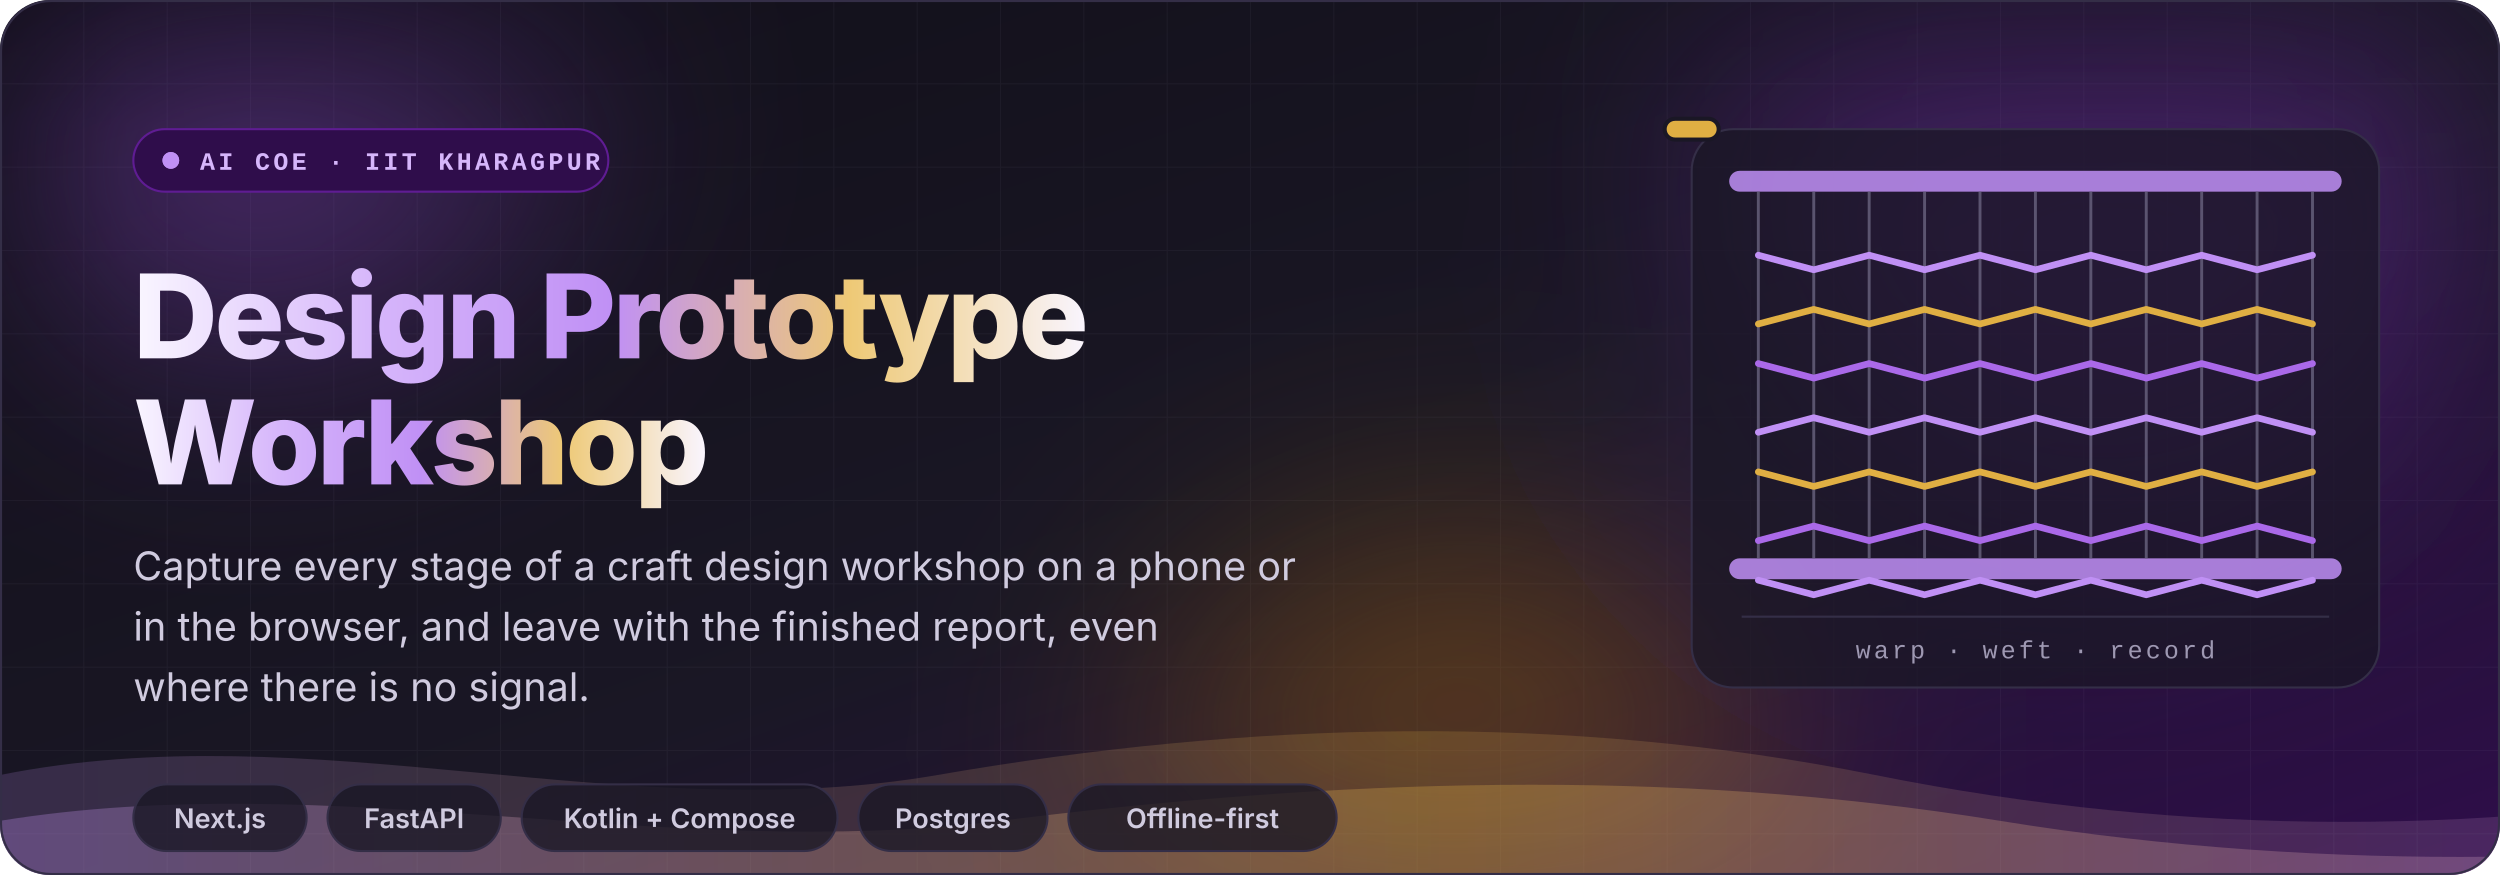
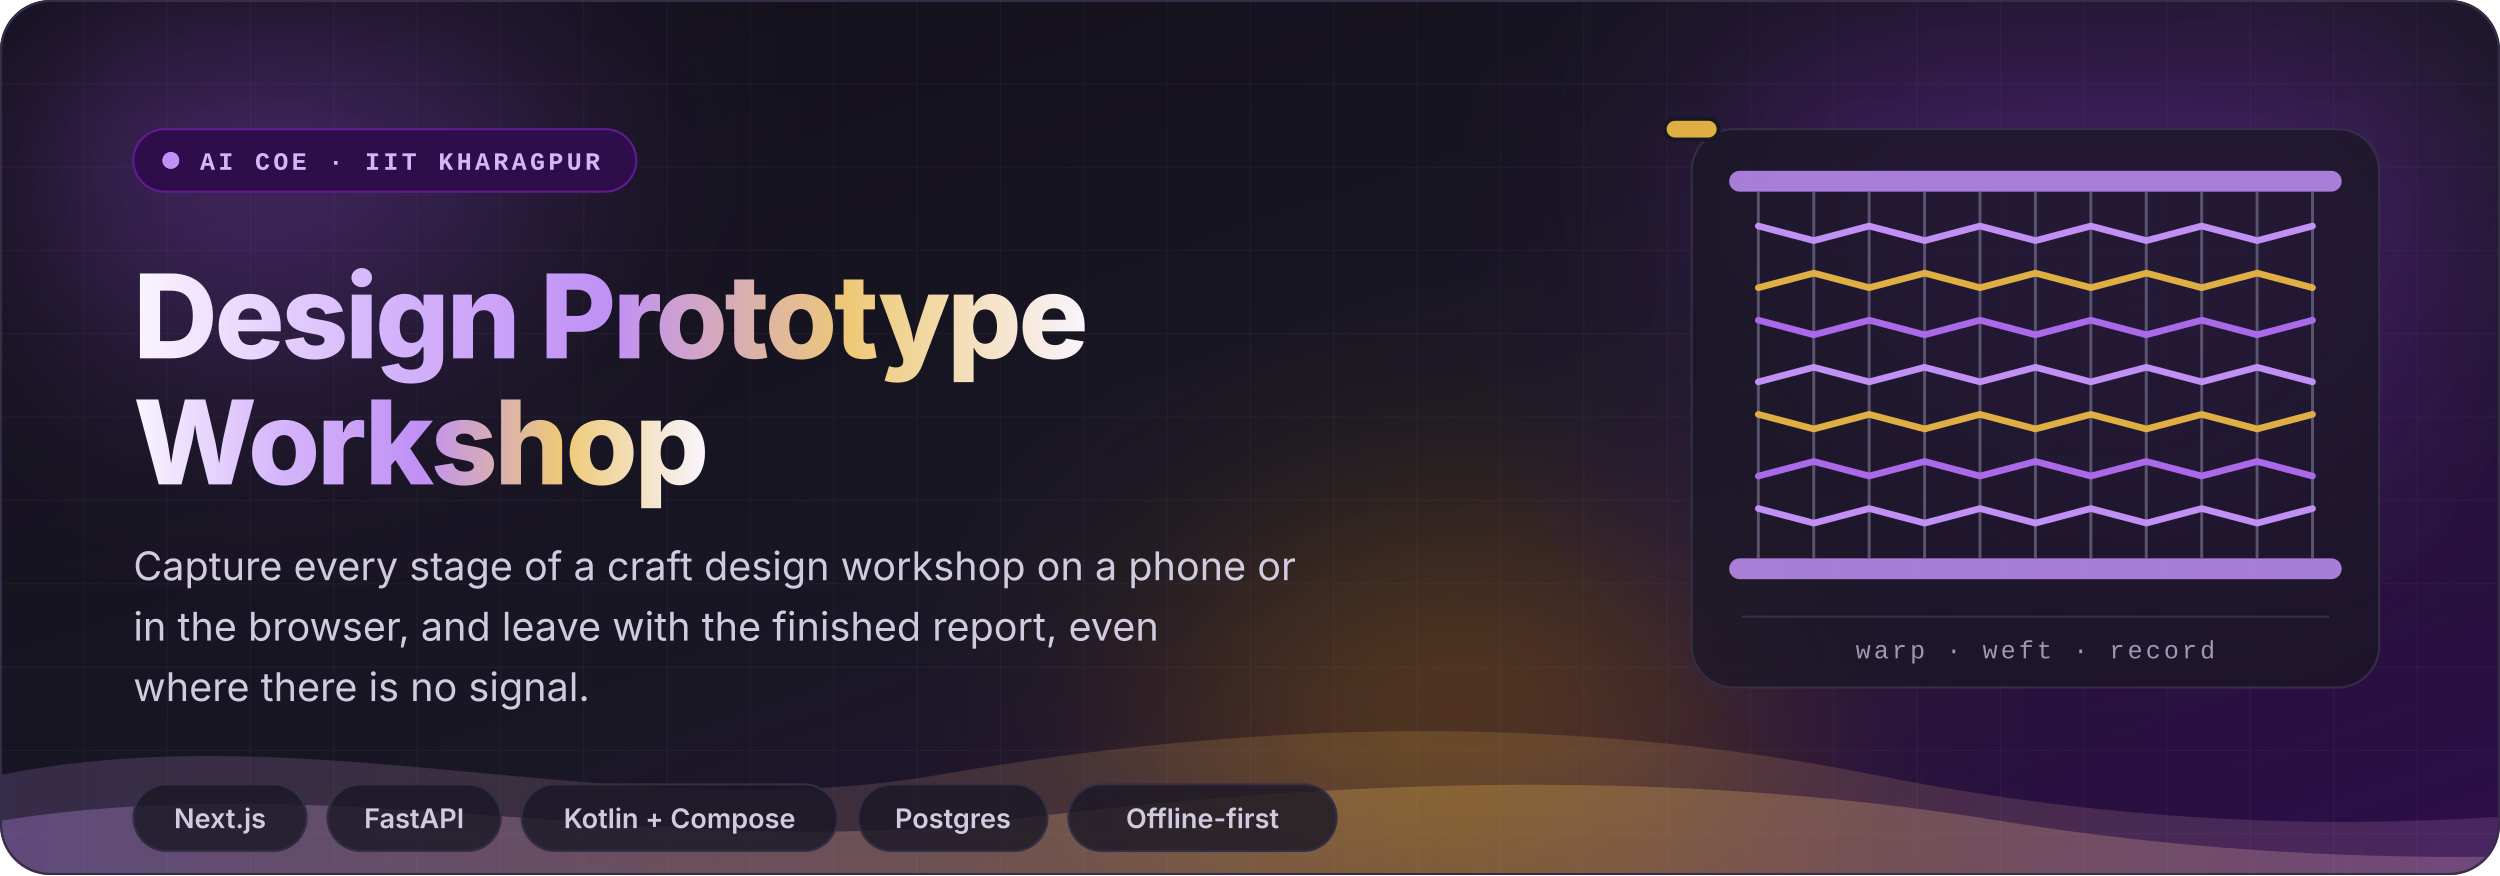
<svg xmlns="http://www.w3.org/2000/svg" width="1200" height="420" viewBox="0 0 1200 420" role="img" aria-label="Design Prototype Workshop: capture every stage of a craft design workshop and leave with the finished report">
  <defs>
    <style>.d{font-family:'Plus Jakarta Sans','Inter',ui-sans-serif,system-ui,-apple-system,'Segoe UI',Roboto,Helvetica,Arial,sans-serif}.s{font-family:'Inter',ui-sans-serif,system-ui,-apple-system,'Segoe UI',Roboto,Helvetica,Arial,sans-serif}.m{font-family:'JetBrains Mono',ui-monospace,'SFMono-Regular',Menlo,Consolas,'Liberation Mono',monospace}.rise{animation:rise .9s cubic-bezier(.2,.7,.2,1) both}@keyframes rise{from{opacity:0;transform:translateY(12px)}to{opacity:1;transform:translateY(0)}}.blob{animation:drift 18s ease-in-out infinite alternate}.b2{animation-duration:24s;animation-delay:-7s}.b3{animation-duration:30s;animation-delay:-13s}@keyframes drift{0%{transform:translate(0,0)}50%{transform:translate(50px,-30px)}100%{transform:translate(-40px,24px)}}.warp{animation:sway 5s ease-in-out infinite alternate;transform-box:fill-box;transform-origin:50% 0}.wb{animation-delay:-2.5s}@keyframes sway{from{transform:translateX(-1px)}to{transform:translateX(1px)}}.weft{stroke-dasharray:320;stroke-dashoffset:0;animation:weave 10s linear infinite}.w0{animation-delay:0s}.w1{animation-delay:1s}.w2{animation-delay:2s}.w3{animation-delay:3s}.w4{animation-delay:4s}.w5{animation-delay:5s}.w6{animation-delay:6s}@keyframes weave{0%{stroke-dashoffset:320}10%{stroke-dashoffset:0}90%{stroke-dashoffset:0}100%{stroke-dashoffset:-320}}.wa{animation:wave 11s ease-in-out infinite alternate}.wv{animation:wave 15s ease-in-out infinite alternate-reverse}@keyframes wave{from{transform:translateX(0)}to{transform:translateX(-150px)}}.live{animation:live 2.2s ease-out infinite;transform-box:fill-box;transform-origin:center}@keyframes live{0%{transform:scale(1);opacity:.7}100%{transform:scale(2.6);opacity:0}}.r0{animation-delay:0.1s}.r1{animation-delay:0.3s}.r2{animation-delay:0.5s}.r3{animation-delay:0.6s}.r4{animation-delay:0.8s}@media (prefers-reduced-motion:reduce){*{animation:none!important}.smil{display:none}.sweep{fill:url(#still)}}</style>
    <linearGradient id="bg" x1="0" y1="0" x2="1" y2="1">
      <stop offset="0" stop-color="#110F19" />
      <stop offset=".55" stop-color="#1A1725" />
      <stop offset="1" stop-color="#2F0D4B" />
    </linearGradient>
    <linearGradient id="sweep" x1="0" y1="0" x2="1" y2="0">
      <stop offset="0" stop-color="#F9F5FF" />
      <stop offset="0.25" stop-color="#D6B6FB" />
      <stop offset="0.5" stop-color="#C090F5" />
      <stop offset="0.75" stop-color="#EEC976" />
      <stop offset="1" stop-color="#F9F5FF" />
      <animateTransform attributeName="gradientTransform" type="translate" values="-1 0;1 0" dur="8s" repeatCount="indefinite" />
    </linearGradient>
    <linearGradient id="still" x1="0" y1="0" x2="1" y2="0">
      <stop offset="0" stop-color="#F9F5FF" />
      <stop offset="1" stop-color="#D6B6FB" />
    </linearGradient>
    <linearGradient id="wave" x1="0" y1="0" x2="1" y2="0">
      <stop offset="0" stop-color="#C090F5" />
      <stop offset=".5" stop-color="#E0AF43" />
      <stop offset="1" stop-color="#C090F5" />
    </linearGradient>
    <filter id="blur" x="-50%" y="-50%" width="200%" height="200%">
      <feGaussianBlur stdDeviation="64" />
    </filter>
    <pattern id="grid" width="40" height="40" patternUnits="userSpaceOnUse">
      <path d="M40 0H0V40" fill="none" stroke="#D0CBDF" stroke-opacity="0.045" />
    </pattern>
    <clipPath id="card">
      <rect width="1200" height="420" rx="24" />
    </clipPath>
  </defs>
  <g clip-path="url(#card)">
    <rect width="1200" height="420" fill="url(#bg)" />
    <rect width="1200" height="420" fill="url(#grid)" />
    <g filter="url(#blur)" opacity="0.45">
      <circle class="blob" cx="1010" cy="70" r="180" fill="#762CB1" />
      <circle class="blob b2" cx="700" cy="410" r="150" fill="#AD7300" />
      <circle class="blob b3" cx="120" cy="10" r="150" fill="#9148D2" />
    </g>
    <path class="wv" opacity="0.18" fill="url(#wave)" d="M0 372 C 150 342 300 398 450 372 S 750 342 900 372 S 1200 402 1350 372 V420 H0Z" />
    <path class="wa" opacity="0.3" fill="url(#wave)" d="M0 394 C 160 368 320 414 480 394 S 800 368 960 394 S 1280 414 1400 394 V420 H0Z" />
    <g class="rise r4">
      <g transform="translate(812 62)">
        <rect width="330" height="268" rx="20" fill="#1A1725" fill-opacity=".72" stroke="#342E47" />
        <rect x="18" y="20" width="294" height="10" rx="5" fill="#C090F5" fill-opacity=".85" />
        <rect x="18" y="206" width="294" height="10" rx="5" fill="#C090F5" fill-opacity=".85" />
        <g stroke="#6E6884" stroke-width="1.4" stroke-opacity=".75">
          <line class="warp" x1="32" y1="30" x2="32" y2="206" />
          <line class="warp wb" x1="58.6" y1="30" x2="58.6" y2="206" />
          <line class="warp" x1="85.2" y1="30" x2="85.2" y2="206" />
          <line class="warp wb" x1="111.8" y1="30" x2="111.8" y2="206" />
          <line class="warp" x1="138.4" y1="30" x2="138.4" y2="206" />
          <line class="warp wb" x1="165" y1="30" x2="165" y2="206" />
          <line class="warp" x1="191.6" y1="30" x2="191.6" y2="206" />
          <line class="warp wb" x1="218.2" y1="30" x2="218.2" y2="206" />
          <line class="warp" x1="244.8" y1="30" x2="244.8" y2="206" />
          <line class="warp wb" x1="271.4" y1="30" x2="271.4" y2="206" />
          <line class="warp" x1="298" y1="30" x2="298" y2="206" />
        </g>
        <g fill="none" stroke-width="3.2" stroke-linecap="round" stroke-linejoin="round">
-           <path class="weft w0" d="M32 60.5 L58.6 67.5 L85.2 60.5 L111.8 67.5 L138.4 60.5 L165 67.5 L191.6 60.5 L218.2 67.5 L244.8 60.5 L271.4 67.5 L298 60.5" stroke="#C090F5" />
-           <path class="weft w1" d="M298 93.5 L271.4 86.5 L244.8 93.5 L218.2 86.5 L191.6 93.5 L165 86.5 L138.4 93.5 L111.8 86.5 L85.2 93.5 L58.6 86.5 L32 93.5" stroke="#E0AF43" />
-           <path class="weft w2" d="M32 112.5 L58.6 119.5 L85.2 112.5 L111.8 119.5 L138.4 112.5 L165 119.5 L191.6 112.5 L218.2 119.5 L244.8 112.5 L271.4 119.5 L298 112.5" stroke="#AA69E9" />
-           <path class="weft w3" d="M298 145.5 L271.4 138.5 L244.8 145.5 L218.2 138.5 L191.6 145.5 L165 138.5 L138.4 145.5 L111.8 138.5 L85.2 145.5 L58.6 138.5 L32 145.5" stroke="#C090F5" />
-           <path class="weft w4" d="M32 164.5 L58.6 171.5 L85.2 164.5 L111.8 171.5 L138.4 164.5 L165 171.5 L191.6 164.5 L218.2 171.5 L244.8 164.5 L271.4 171.5 L298 164.5" stroke="#E0AF43" />
-           <path class="weft w5" d="M298 197.5 L271.4 190.5 L244.8 197.5 L218.2 190.5 L191.6 197.5 L165 190.5 L138.4 197.5 L111.8 190.5 L85.2 197.5 L58.6 190.5 L32 197.5" stroke="#AA69E9" />
-           <path class="weft w6" d="M32 216.5 L58.6 223.5 L85.2 216.5 L111.8 223.5 L138.4 216.5 L165 223.5 L191.6 216.5 L218.2 223.5 L244.8 216.5 L271.4 223.5 L298 216.5" stroke="#C090F5" />
+           <path class="weft w0" d="M32 46.5 L58.6 53.5 L85.2 46.5 L111.8 53.5 L138.4 46.5 L165 53.5 L191.6 46.5 L218.2 53.5 L244.8 46.5 L271.4 53.5 L298 46.5" stroke="#C090F5" />
+           <path class="weft w1" d="M298 76.1 L271.4 69.1 L244.8 76.1 L218.2 69.1 L191.6 76.1 L165 69.1 L138.4 76.1 L111.8 69.1 L85.2 76.1 L58.6 69.1 L32 76.1" stroke="#E0AF43" />
+           <path class="weft w2" d="M32 91.7 L58.6 98.7 L85.2 91.7 L111.8 98.7 L138.4 91.7 L165 98.7 L191.6 91.7 L218.2 98.7 L244.8 91.7 L271.4 98.7 L298 91.7" stroke="#AA69E9" />
+           <path class="weft w3" d="M298 121.3 L271.4 114.3 L244.8 121.3 L218.2 114.3 L191.6 121.3 L165 114.3 L138.4 121.3 L111.8 114.3 L85.2 121.3 L58.6 114.3 L32 121.3" stroke="#C090F5" />
+           <path class="weft w4" d="M32 136.9 L58.6 143.9 L85.2 136.9 L111.8 143.9 L138.4 136.9 L165 143.9 L191.6 136.9 L218.2 143.9 L244.8 136.9 L271.4 143.9 L298 136.9" stroke="#E0AF43" />
+           <path class="weft w5" d="M298 166.5 L271.4 159.5 L244.8 166.5 L218.2 159.5 L191.6 166.5 L165 159.5 L138.4 166.5 L111.8 159.5 L85.2 166.5 L58.6 159.5 L32 166.5" stroke="#AA69E9" />
+           <path class="weft w6" d="M32 182.1 L58.6 189.1 L85.2 182.1 L111.8 189.1 L138.4 182.1 L165 189.1 L191.6 182.1 L218.2 189.1 L244.8 182.1 L271.4 189.1 L298 182.1" stroke="#C090F5" />
        </g>
        <g class="smil">
          <rect x="-13" y="-5" width="26" height="10" rx="5" fill="#E0AF43" stroke="#1A1725" stroke-width="2">
-             <animateMotion dur="10s" repeatCount="indefinite" keyPoints="0;1;1" keyTimes="0;0.7;1" calcMode="linear" path="M32 64 L298 64 L298 90 L32 90 L32 116 L298 116 L298 142 L32 142 L32 168 L298 168 L298 194 L32 194 L32 220 L298 220" />
+             <animateMotion dur="10s" repeatCount="indefinite" keyPoints="0;1;1" keyTimes="0;0.7;1" calcMode="linear" path="M32 50 L298 50 L298 72.6 L32 72.6 L32 95.2 L298 95.2 L298 117.8 L32 117.8 L32 140.4 L298 140.4 L298 163 L32 163 L32 185.6 L298 185.6" />
          </rect>
        </g>
        <line x1="24" y1="234" x2="306" y2="234" stroke="#342E47" />
        <text x="165" y="254" class="m" fill="#9E98B2" font-size="12" text-anchor="middle" letter-spacing="1.5">warp · weft · record</text>
      </g>
    </g>
    <g class="rise r0">
-       <rect x="64" y="62" width="228" height="30" rx="15" fill="#2F0D4B" stroke="#5F1C93" />
+       <rect x="64" y="62" width="241.4" height="30" rx="15" fill="#2F0D4B" stroke="#5F1C93" />
      <circle cx="82" cy="77" r="4" fill="#C090F5" />
      <circle class="live" cx="82" cy="77" r="4" fill="#C090F5" />
      <text x="96" y="81.5" class="m" fill="#D6B6FB" font-size="12" font-weight="600" letter-spacing="1.6">AI COE · IIT KHARAGPUR</text>
    </g>
    <g class="rise r1">
      <text x="64" y="172" class="d sweep" fill="url(#sweep)" font-size="56" font-weight="800" letter-spacing="-1.5">Design Prototype</text>
      <text x="64" y="232.5" class="d sweep" fill="url(#sweep)" font-size="56" font-weight="800" letter-spacing="-1.5">Workshop</text>
    </g>
    <g class="rise r2">
      <text x="64" y="278.5" class="s" fill="#D0CBDF" font-size="19">Capture every stage of a craft design workshop on a phone or</text>
      <text x="64" y="307.5" class="s" fill="#D0CBDF" font-size="19">in the browser, and leave with the finished report, even</text>
      <text x="64" y="336.5" class="s" fill="#D0CBDF" font-size="19">where there is no signal.</text>
    </g>
    <g class="rise r3">
      <g>
        <rect x="64" y="376.5" width="83.2" height="32" rx="16" fill="#1A1725" fill-opacity=".8" stroke="#342E47" />
        <text x="105.6" y="397.5" class="s" fill="#D0CBDF" font-size="13" font-weight="600" text-anchor="middle">Next.js</text>
      </g>
      <g>
        <rect x="157.2" y="376.5" width="83.2" height="32" rx="16" fill="#1A1725" fill-opacity=".8" stroke="#342E47" />
        <text x="198.8" y="397.5" class="s" fill="#D0CBDF" font-size="13" font-weight="600" text-anchor="middle">FastAPI</text>
      </g>
      <g>
        <rect x="250.4" y="376.5" width="151.6" height="32" rx="16" fill="#1A1725" fill-opacity=".8" stroke="#342E47" />
        <text x="326.2" y="397.5" class="s" fill="#D0CBDF" font-size="13" font-weight="600" text-anchor="middle">Kotlin + Compose</text>
      </g>
      <g>
        <rect x="412" y="376.5" width="90.8" height="32" rx="16" fill="#1A1725" fill-opacity=".8" stroke="#342E47" />
        <text x="457.4" y="397.5" class="s" fill="#D0CBDF" font-size="13" font-weight="600" text-anchor="middle">Postgres</text>
      </g>
      <g>
        <rect x="512.8" y="376.5" width="128.8" height="32" rx="16" fill="#1A1725" fill-opacity=".8" stroke="#342E47" />
        <text x="577.2" y="397.5" class="s" fill="#D0CBDF" font-size="13" font-weight="600" text-anchor="middle">Offline-first</text>
      </g>
    </g>
    <rect x=".5" y=".5" width="1199" height="419" rx="24" fill="none" stroke="#342E47" />
  </g>
</svg>
